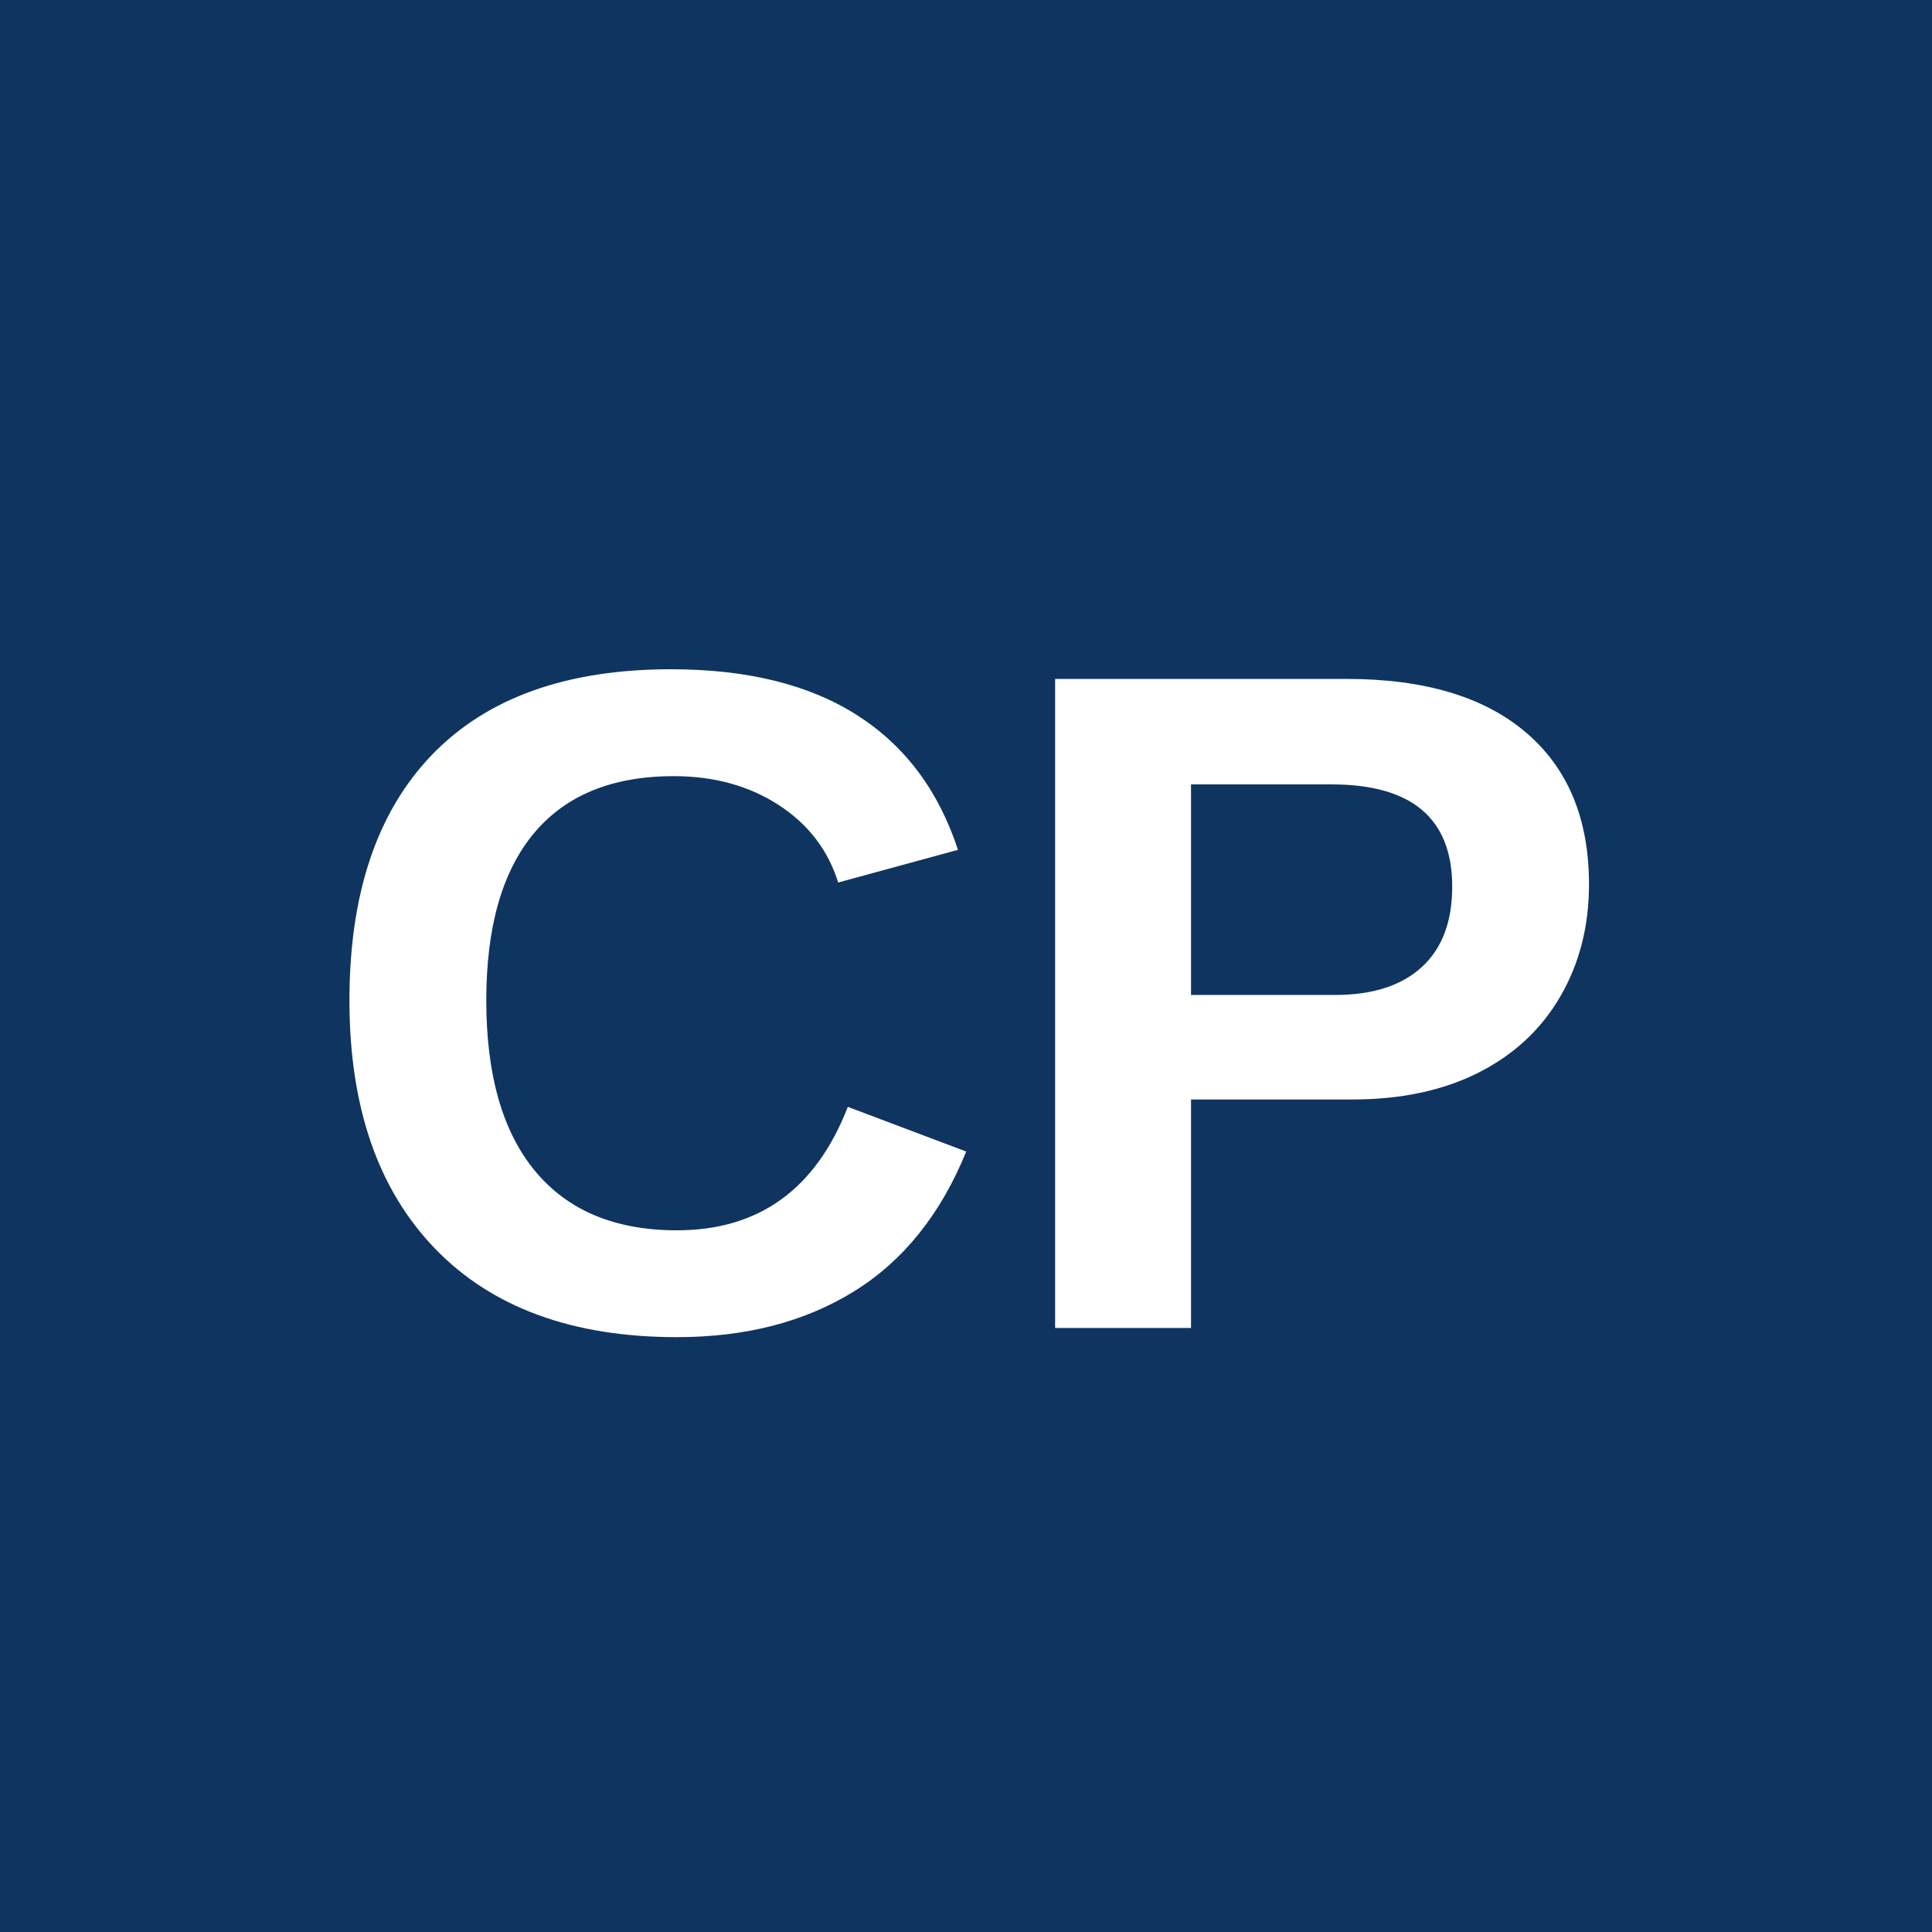
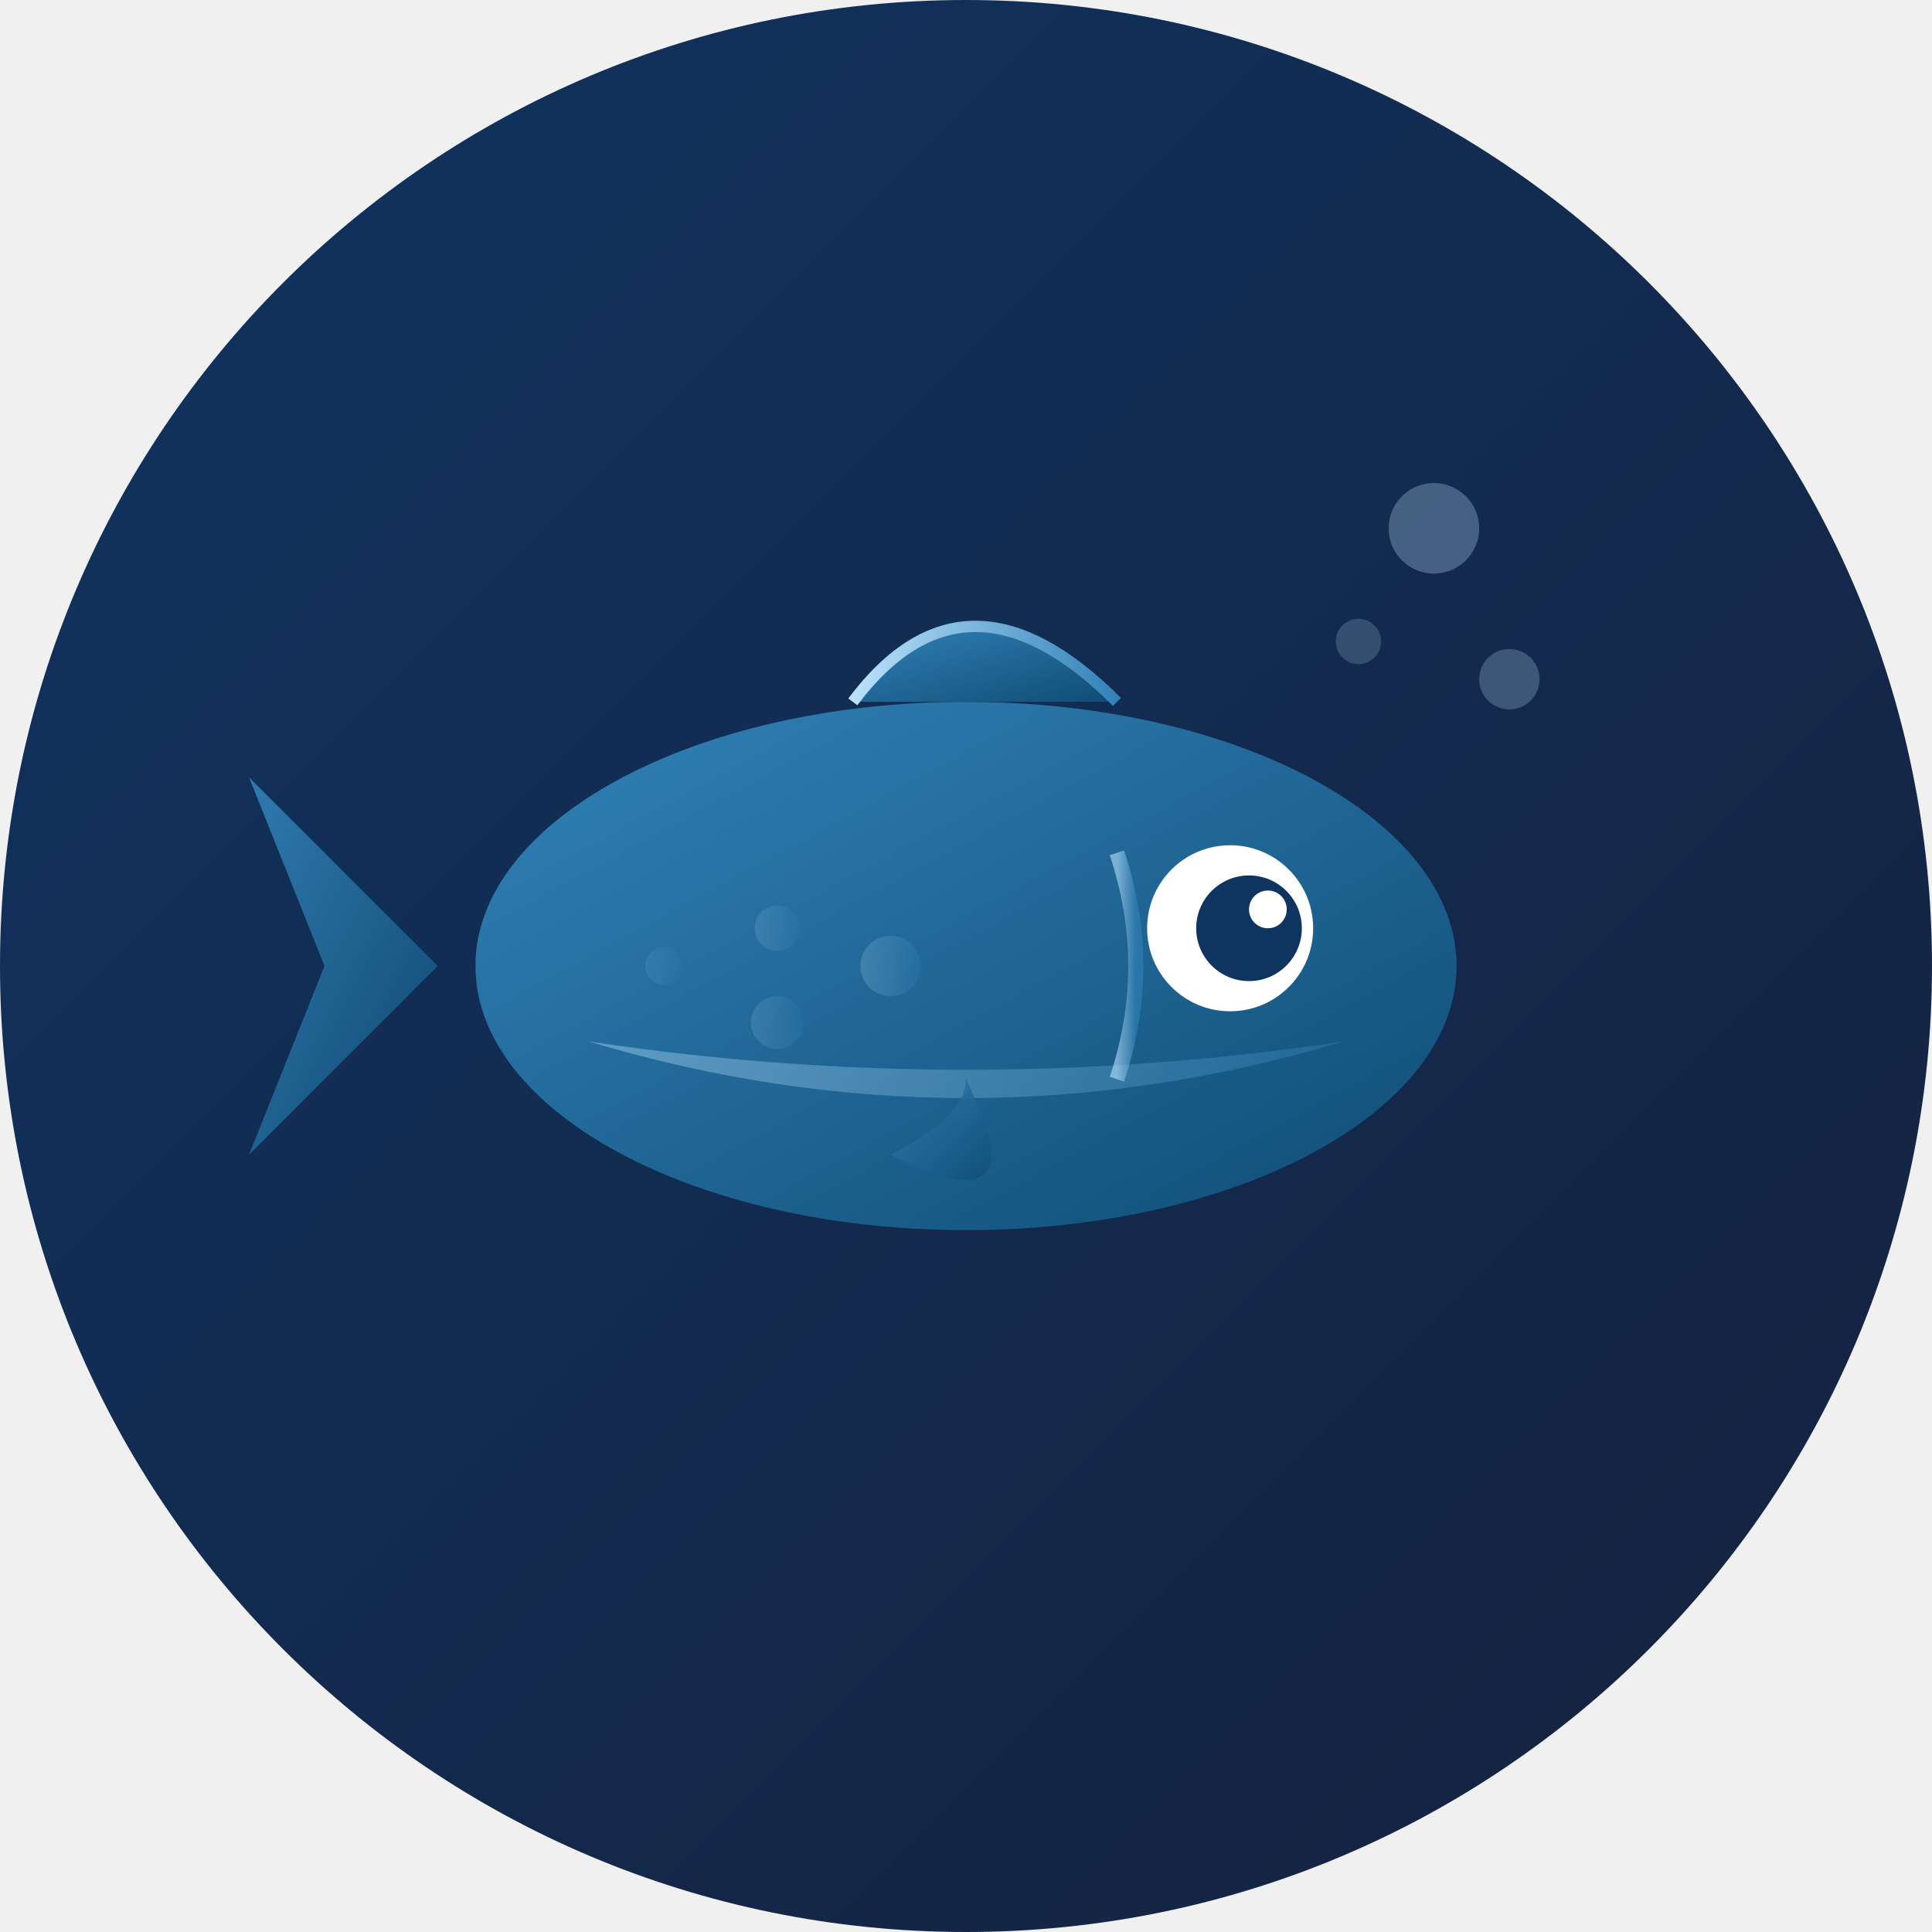
<svg xmlns="http://www.w3.org/2000/svg" viewBox="0 0 512 512">
-   <rect width="512" height="512" fill="#0f3460" />
-   <text x="50%" y="50%" dy=".1em" dominant-baseline="middle" text-anchor="middle" font-family="Arial, sans-serif" font-weight="bold" font-size="250" fill="#ffffff">CP</text>
+   <defs>
+     <linearGradient id="bgGrad" x1="0%" y1="0%" x2="100%" y2="100%">
+       <stop offset="0%" style="stop-color:#0f3460" />
+       <stop offset="100%" style="stop-color:#16213e" />
+     </linearGradient>
+     <linearGradient id="fishGrad" x1="0%" y1="0%" x2="100%" y2="100%">
+       <stop offset="0%" style="stop-color:#3282b8" />
+       <stop offset="100%" style="stop-color:#0f4c75" />
+     </linearGradient>
+     <linearGradient id="accentGrad" x1="0%" y1="0%" x2="100%" y2="0%">
+       <stop offset="0%" style="stop-color:#bbe1fa" />
+       <stop offset="100%" style="stop-color:#3282b8" />
+     </linearGradient>
+   </defs>
+   <circle cx="256" cy="256" r="256" fill="url(#bgGrad)" />
+   <g transform="translate(256, 256)">
+     <path d="M-140 0 L-190 -50 L-170 0 L-190 50 Z" fill="url(#fishGrad)" opacity="0.9" />
+     <ellipse cx="0" cy="0" rx="130" ry="70" fill="url(#fishGrad)" />
+     <path d="M-30 -70 Q0 -110 40 -70" fill="url(#fishGrad)" stroke="url(#accentGrad)" stroke-width="3" />
+     <path d="M-100 20 Q0 50 100 20 Q0 35 -100 20" fill="url(#accentGrad)" opacity="0.4" />
+     <circle cx="70" cy="-10" r="22" fill="#ffffff" />
+     <circle cx="75" cy="-10" r="14" fill="#0f3460" />
+     <circle cx="80" cy="-15" r="5" fill="#ffffff" />
+     <path d="M40 -30 Q50 0 40 30" stroke="url(#accentGrad)" stroke-width="4" fill="none" opacity="0.6" />
+     <path d="M0 30 Q20 70 -20 50 Q0 40 0 30" fill="url(#fishGrad)" opacity="0.8" />
+     <circle cx="-20" cy="0" r="8" fill="url(#accentGrad)" opacity="0.2" />
+     <circle cx="-50" cy="-10" r="6" fill="url(#accentGrad)" opacity="0.15" />
+     <circle cx="-50" cy="15" r="7" fill="url(#accentGrad)" opacity="0.15" />
+     <circle cx="-80" cy="0" r="5" fill="url(#accentGrad)" opacity="0.1" />
+   </g>
+   <circle cx="380" cy="140" r="12" fill="#bbe1fa" opacity="0.3" />
+   <circle cx="400" cy="180" r="8" fill="#bbe1fa" opacity="0.25" />
+   <circle cx="360" cy="170" r="6" fill="#bbe1fa" opacity="0.2" />
</svg>
